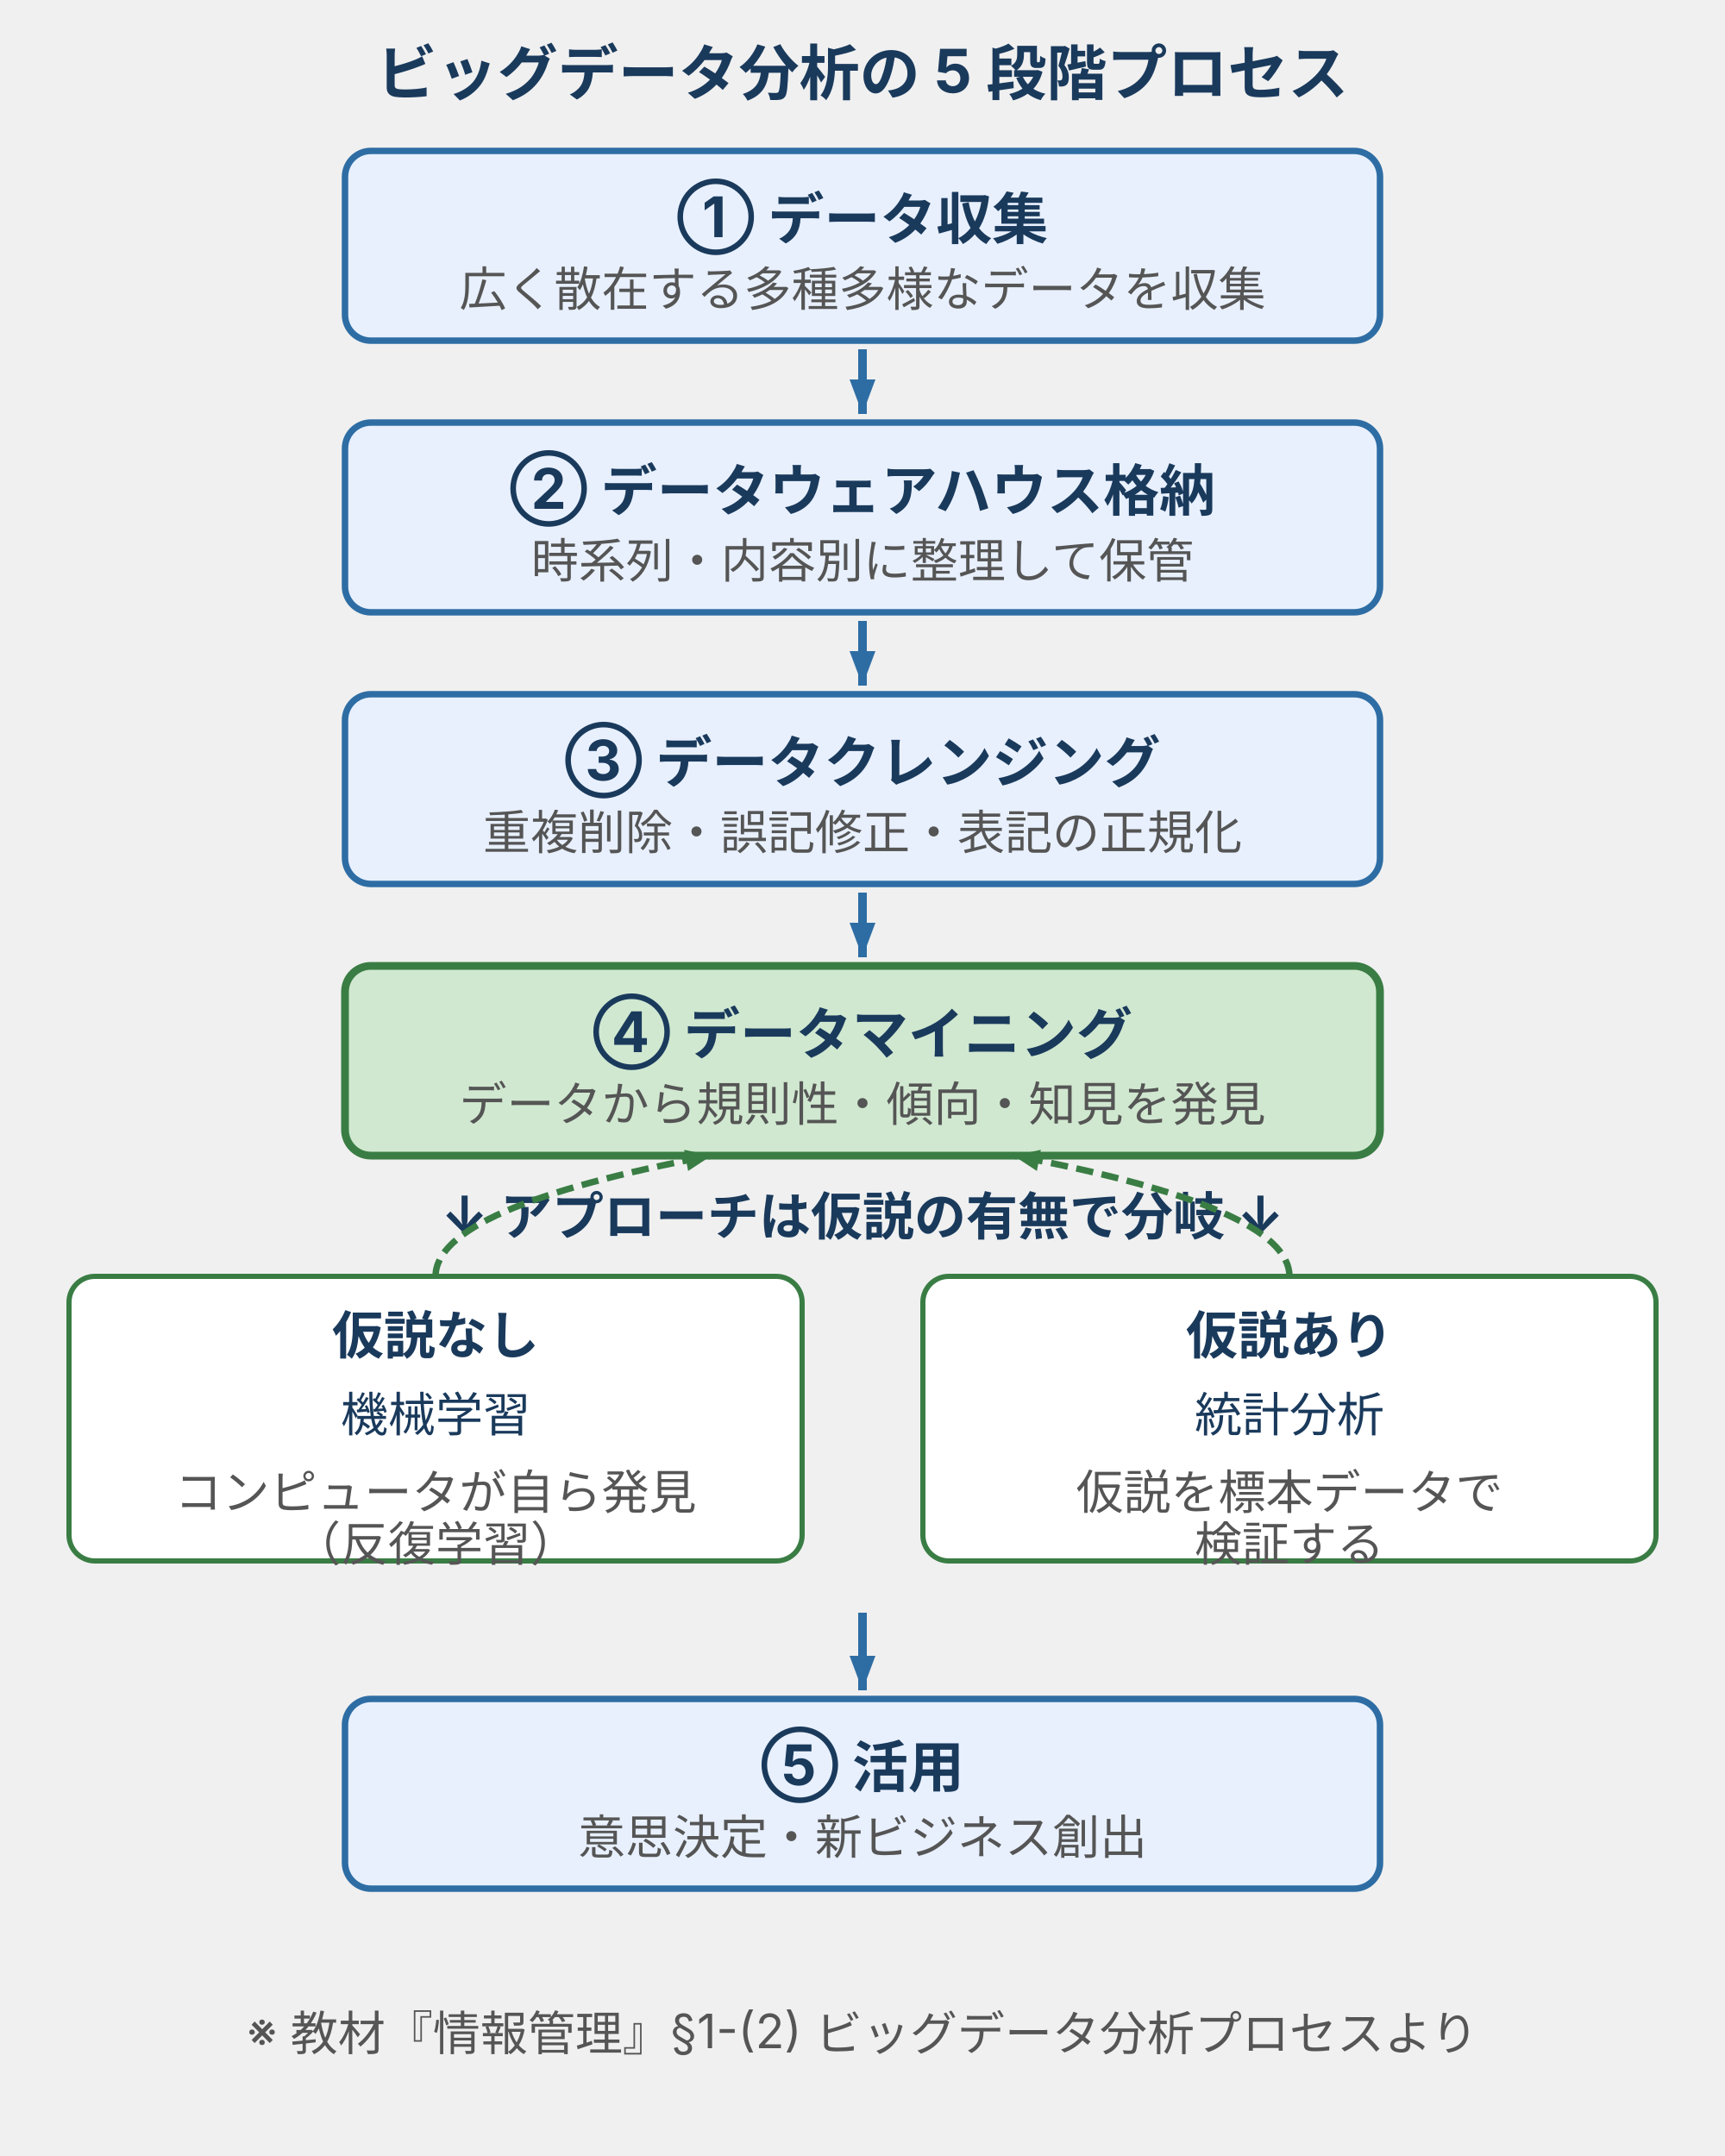
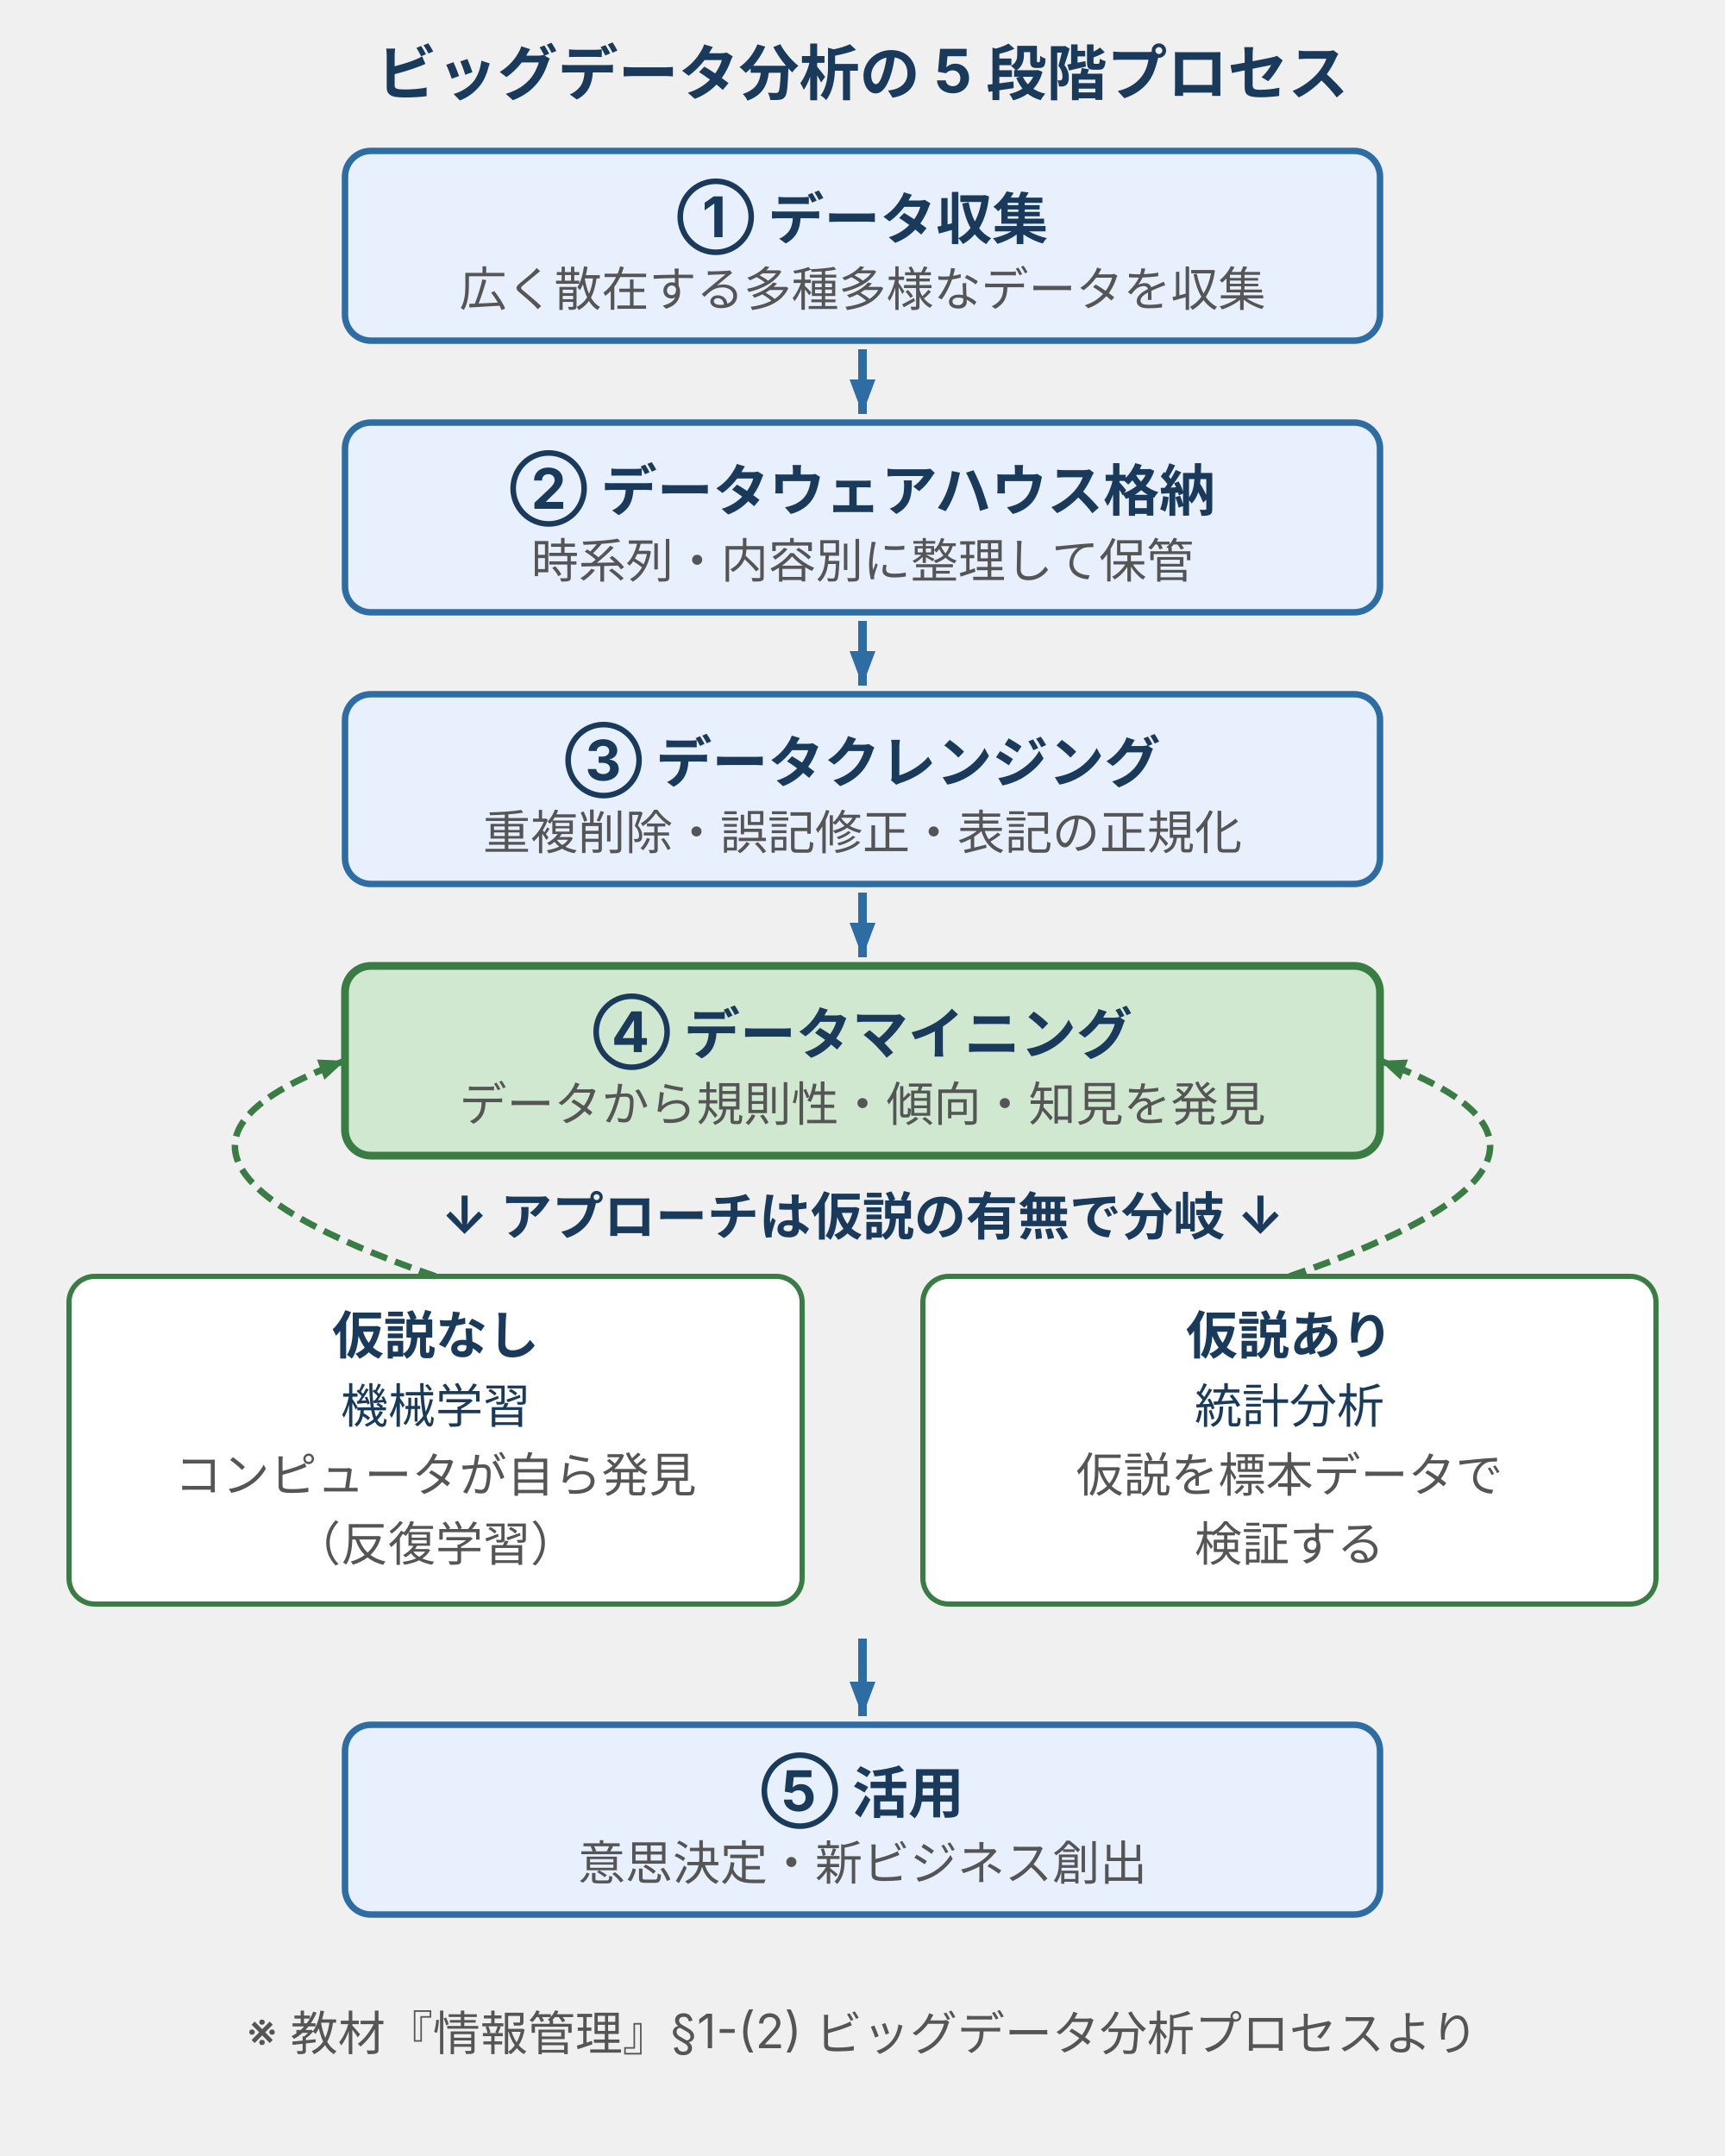
<svg xmlns="http://www.w3.org/2000/svg" width="400" height="500" viewBox="0 0 400 500" style="max-width:400px;width:100%" role="img" aria-label="ビッグデータ分析プロセスの 5 段階フロー：①データ収集→②データウェアハウス格納→③データクレンジング→④データマイニング→⑤活用。データマイニング段階は仮説の有無で「機械学習（仮説なし）」と「統計分析（仮説あり）」に分岐する">
  <defs>
    <style>
      text { font-family: Inter, "Noto Sans JP", "Hiragino Kaku Gothic ProN", sans-serif; }
      .t-title { font-size: 14px; font-weight: bold; fill: #1a3a5c; }
      .t-stage { font-size: 13px; font-weight: bold; fill: #1a3a5c; }
      .t-desc { font-size: 11px; fill: #555; }
      .t-branch-title { font-size: 12px; font-weight: bold; fill: #1a3a5c; }
      .t-branch { font-size: 11px; fill: #1a3a5c; }
      .stage-box { fill: #e8f0fe; stroke: #2e6da4; stroke-width: 1.5; }
      .stage-mining { fill: #d0e8d0; stroke: #3a7d44; stroke-width: 1.8; }
      .branch-box { fill: #fff; stroke: #3a7d44; stroke-width: 1.2; }
      .arrow { stroke: #2e6da4; stroke-width: 2; fill: none; }
      .arrow-branch { stroke: #3a7d44; stroke-width: 1.5; fill: none; stroke-dasharray: 4,2; }
    </style>
    <marker id="ar" markerUnits="userSpaceOnUse" markerWidth="8" markerHeight="6" refX="8" refY="3" orient="auto">
      <polygon points="0,0 8,3 0,6" fill="#2e6da4" />
    </marker>
    <marker id="arb" markerUnits="userSpaceOnUse" markerWidth="6" markerHeight="5" refX="6" refY="2.5" orient="auto">
      <polygon points="0,0 6,2.5 0,5" fill="#3a7d44" />
    </marker>
  </defs>
  <text class="t-title" x="200" y="22" text-anchor="middle">ビッグデータ分析の 5 段階プロセス</text>
  <rect class="stage-box" x="80" y="35" width="240" height="44" rx="6" />
  <text class="t-stage" x="200" y="55" text-anchor="middle">① データ収集</text>
  <text class="t-desc" x="200" y="71" text-anchor="middle">広く散在する多種多様なデータを収集</text>
  <line class="arrow" x1="200" y1="81" x2="200" y2="96" marker-end="url(#ar)" />
  <rect class="stage-box" x="80" y="98" width="240" height="44" rx="6" />
  <text class="t-stage" x="200" y="118" text-anchor="middle">② データウェアハウス格納</text>
  <text class="t-desc" x="200" y="134" text-anchor="middle">時系列・内容別に整理して保管</text>
  <line class="arrow" x1="200" y1="144" x2="200" y2="159" marker-end="url(#ar)" />
  <rect class="stage-box" x="80" y="161" width="240" height="44" rx="6" />
  <text class="t-stage" x="200" y="181" text-anchor="middle">③ データクレンジング</text>
  <text class="t-desc" x="200" y="197" text-anchor="middle">重複削除・誤記修正・表記の正規化</text>
  <line class="arrow" x1="200" y1="207" x2="200" y2="222" marker-end="url(#ar)" />
  <rect class="stage-mining" x="80" y="224" width="240" height="44" rx="6" />
  <text class="t-stage" x="200" y="244" text-anchor="middle" fill="#3a7d44">④ データマイニング</text>
  <text class="t-desc" x="200" y="260" text-anchor="middle">データから規則性・傾向・知見を発見</text>
  <text class="t-branch-title" x="200" y="286" text-anchor="middle">↓ アプローチは仮説の有無で分岐 ↓</text>
-   <rect class="branch-box" x="16" y="296" width="170" height="66" rx="6" />
+   <rect class="branch-box" x="16" y="296" width="170" height="76" rx="6" />
  <text class="t-branch-title" x="101" y="314" text-anchor="middle">仮説なし</text>
-   <text class="t-branch" x="101" y="332" text-anchor="middle">機械学習</text>
-   <text class="t-desc" x="101" y="350" text-anchor="middle">コンピュータが自ら発見</text>
+   <text class="t-branch" x="101" y="330" text-anchor="middle">機械学習</text>
+   <text class="t-desc" x="101" y="346" text-anchor="middle">コンピュータが自ら発見</text>
  <text class="t-desc" x="101" y="362" text-anchor="middle">（反復学習）</text>
-   <rect class="branch-box" x="214" y="296" width="170" height="66" rx="6" />
+   <rect class="branch-box" x="214" y="296" width="170" height="76" rx="6" />
  <text class="t-branch-title" x="299" y="314" text-anchor="middle">仮説あり</text>
-   <text class="t-branch" x="299" y="332" text-anchor="middle">統計分析</text>
-   <text class="t-desc" x="299" y="350" text-anchor="middle">仮説を標本データで</text>
+   <text class="t-branch" x="299" y="330" text-anchor="middle">統計分析</text>
+   <text class="t-desc" x="299" y="346" text-anchor="middle">仮説を標本データで</text>
  <text class="t-desc" x="299" y="362" text-anchor="middle">検証する</text>
-   <path class="arrow-branch" d="M 101 296 Q 101 280 165 268" marker-end="url(#arb)" />
-   <path class="arrow-branch" d="M 299 296 Q 299 280 235 268" marker-end="url(#arb)" />
-   <line class="arrow" x1="200" y1="374" x2="200" y2="392" marker-end="url(#ar)" />
-   <rect class="stage-box" x="80" y="394" width="240" height="44" rx="6" />
-   <text class="t-stage" x="200" y="414" text-anchor="middle">⑤ 活用</text>
-   <text class="t-desc" x="200" y="430" text-anchor="middle">意思決定・新ビジネス創出</text>
+   <path class="arrow-branch" d="M 101 296 Q 20 268 80 246" marker-end="url(#arb)" />
+   <path class="arrow-branch" d="M 299 296 Q 380 268 320 246" marker-end="url(#arb)" />
+   <line class="arrow" x1="200" y1="380" x2="200" y2="398" marker-end="url(#ar)" />
+   <rect class="stage-box" x="80" y="400" width="240" height="44" rx="6" />
+   <text class="t-stage" x="200" y="420" text-anchor="middle">⑤ 活用</text>
+   <text class="t-desc" x="200" y="436" text-anchor="middle">意思決定・新ビジネス創出</text>
  <text class="t-desc" x="200" y="475" text-anchor="middle">※ 教材『情報管理』§1-(2) ビッグデータ分析プロセスより</text>
</svg>
